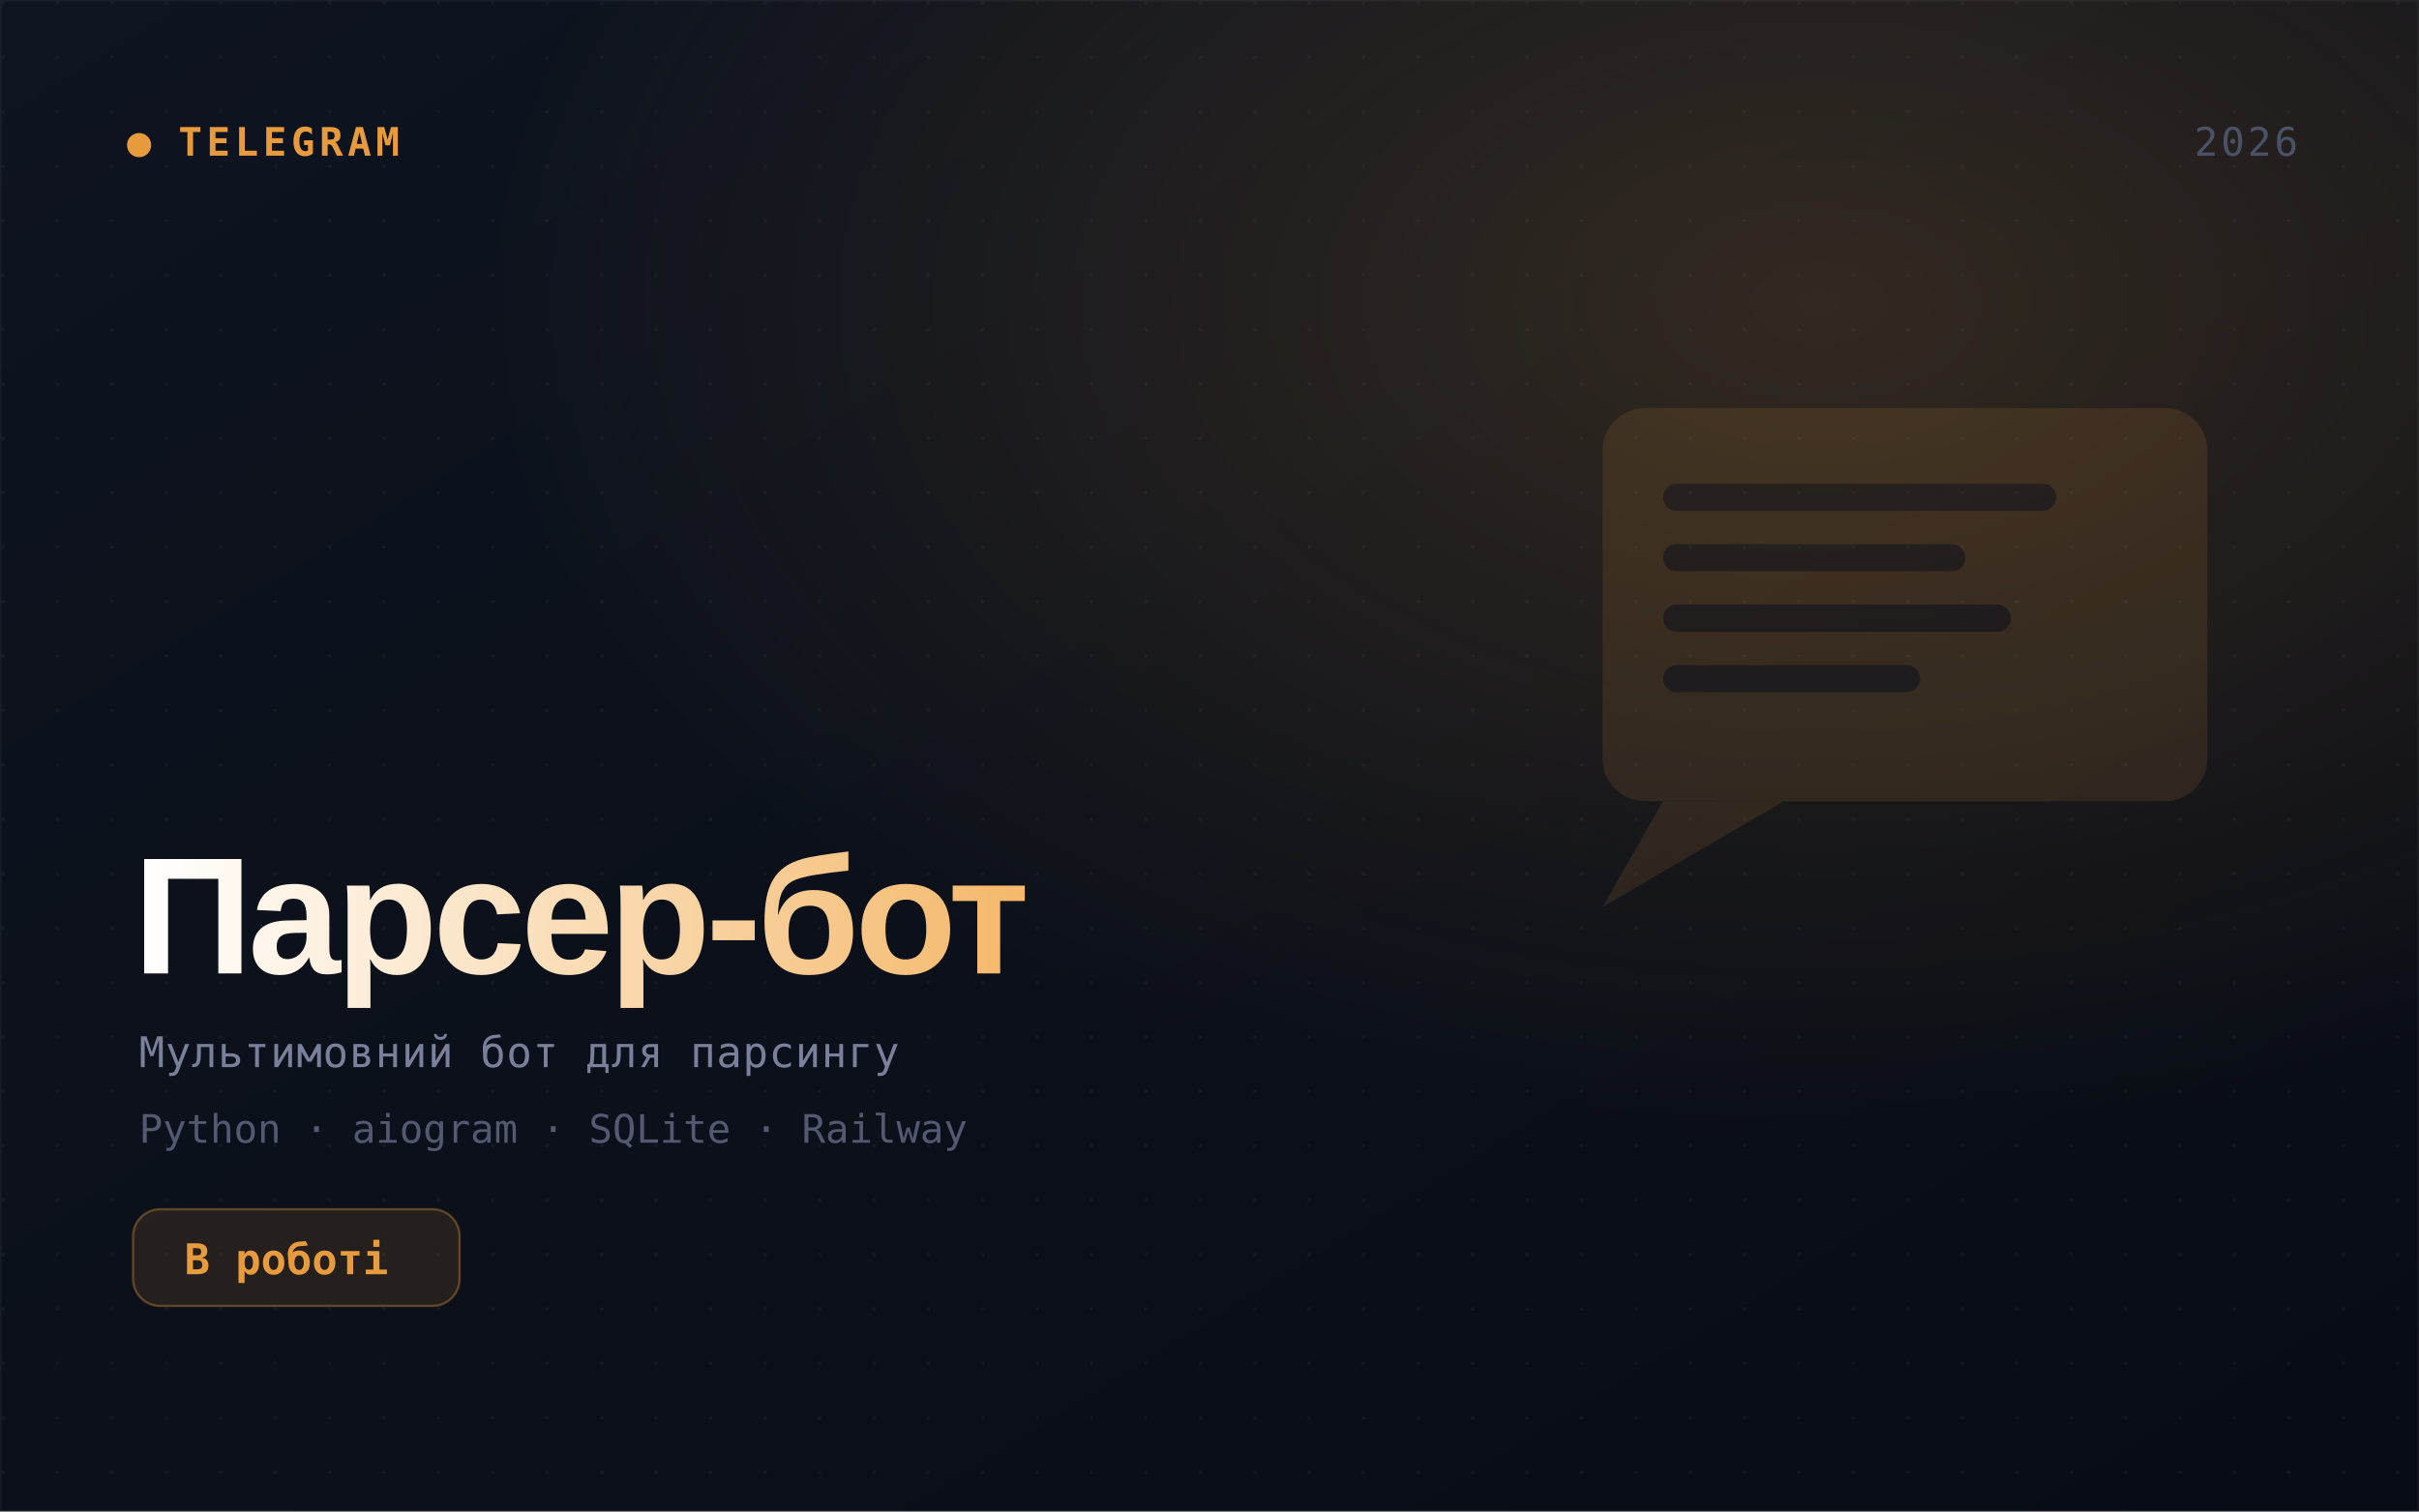
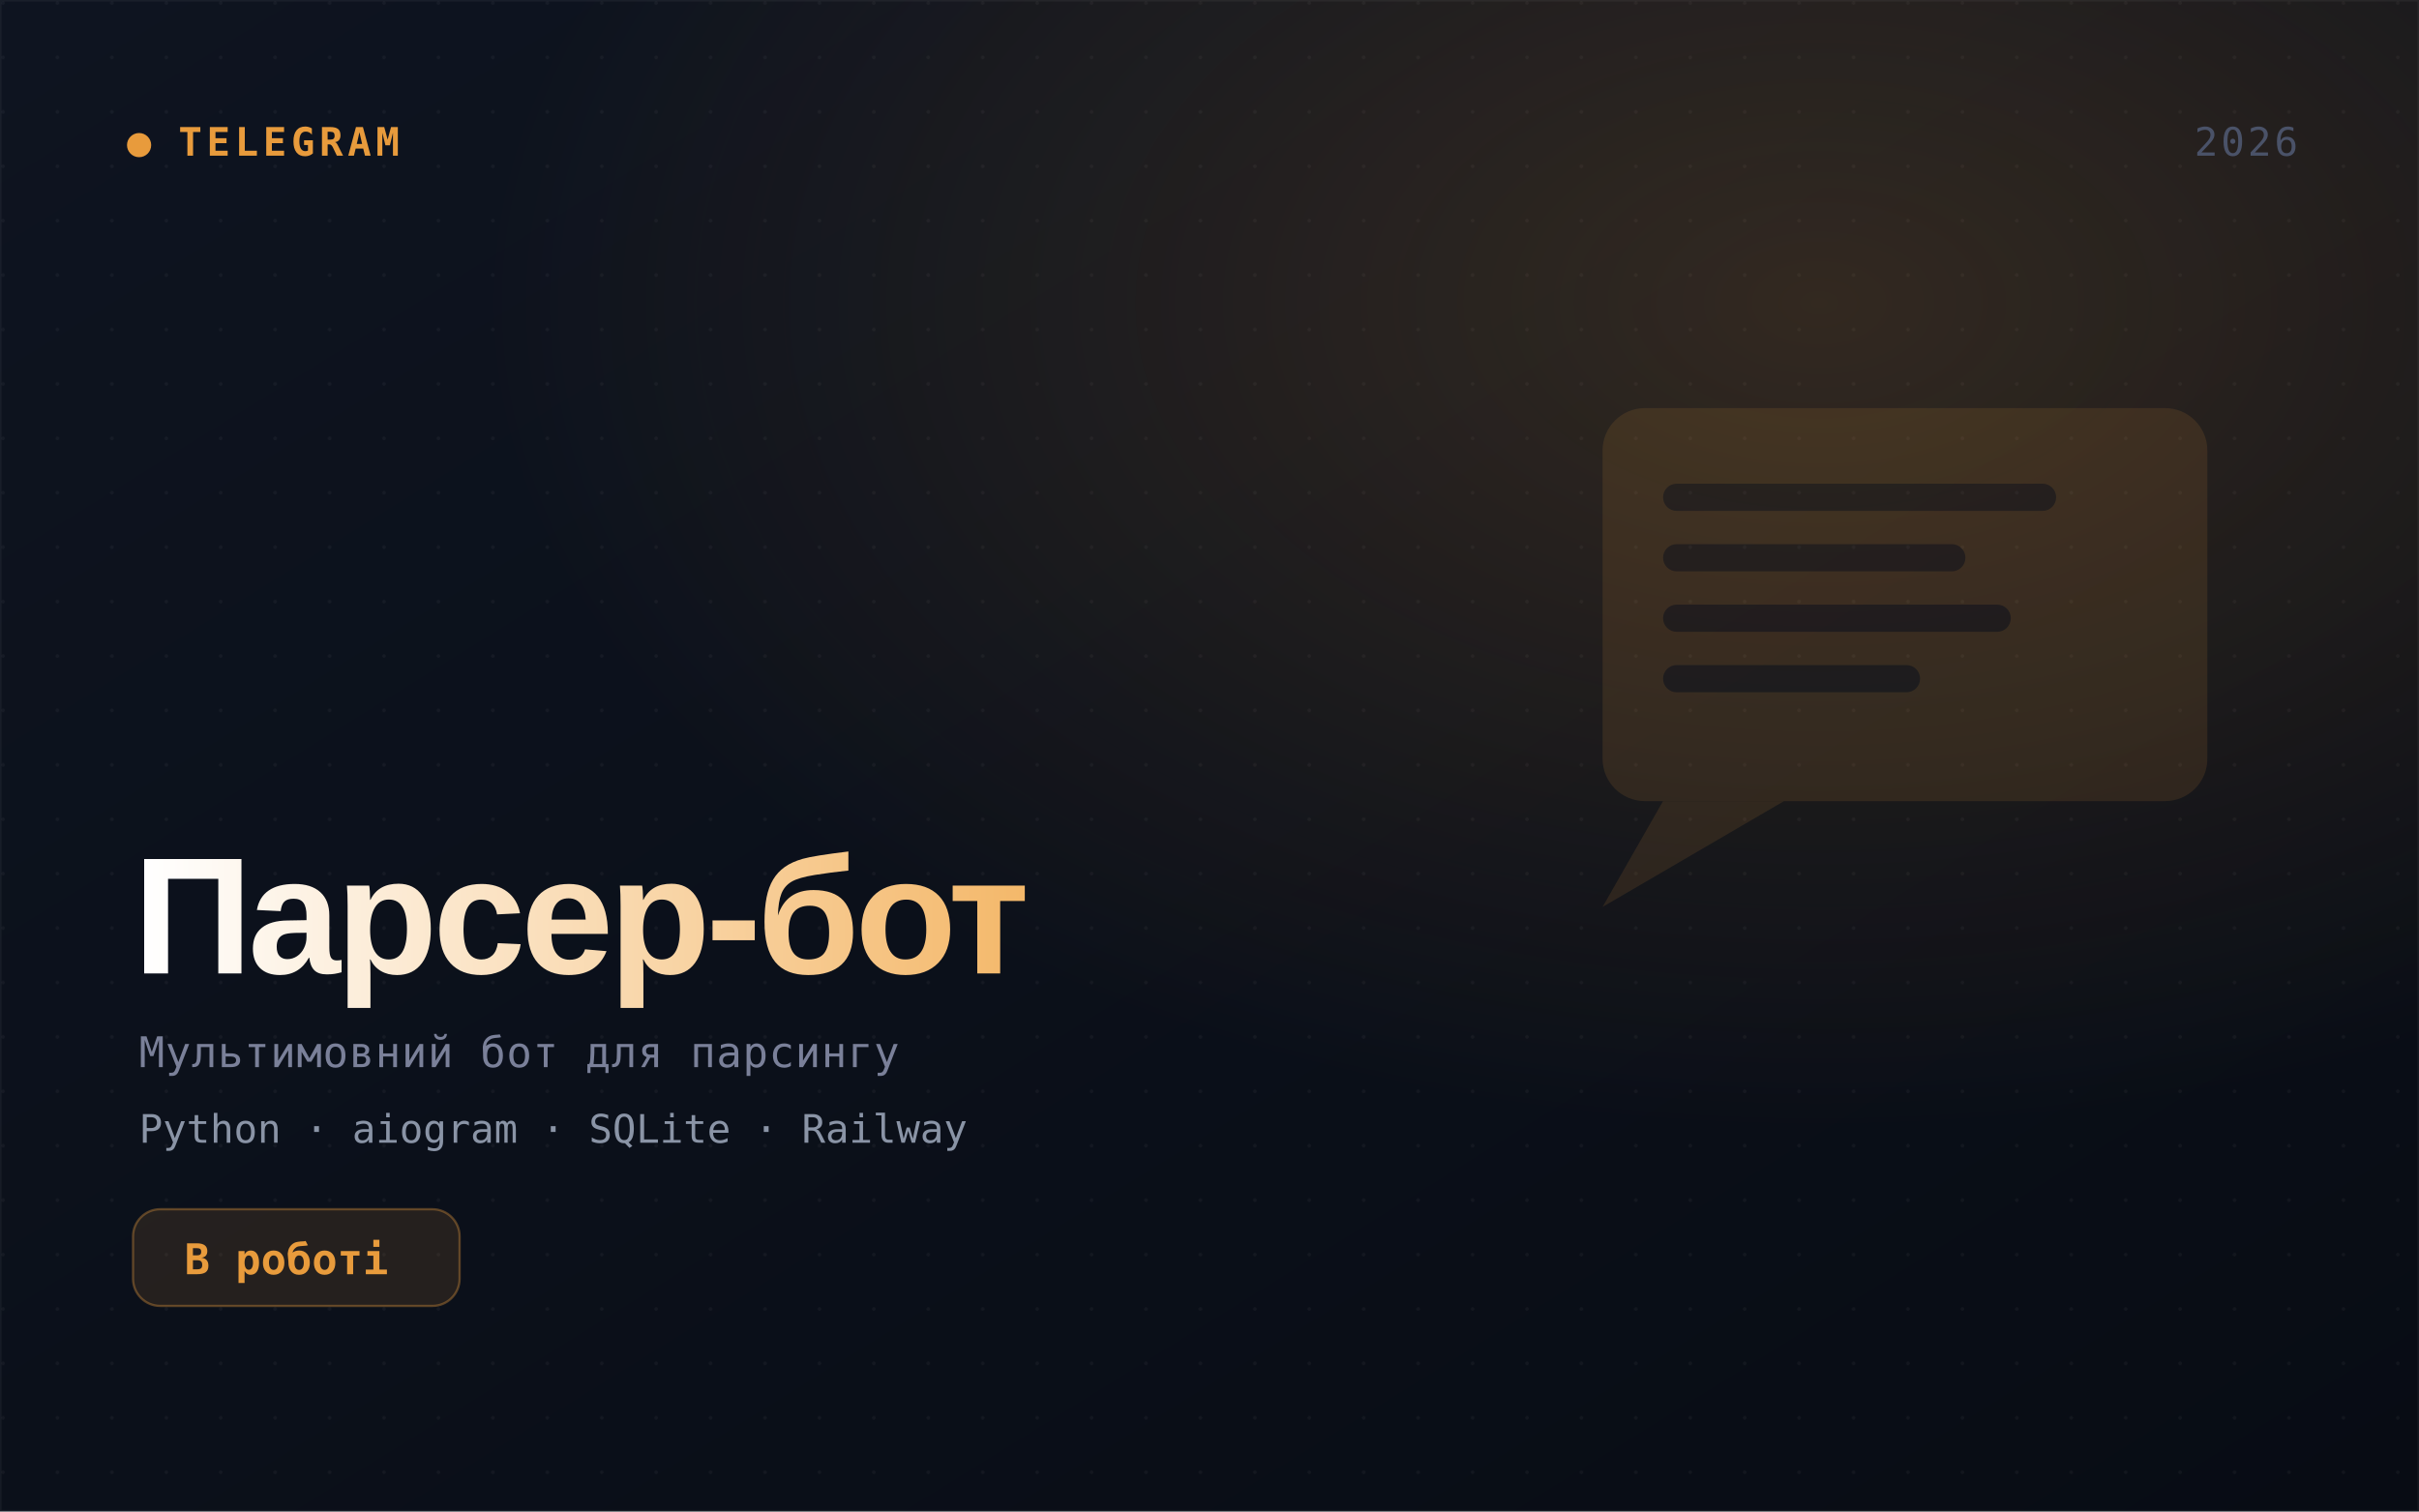
<svg xmlns="http://www.w3.org/2000/svg" width="1600" height="1000" viewBox="0 0 1600 1000" font-family="system-ui,Segoe UI,Arial,sans-serif">
  <defs>
    <linearGradient id="bg" x1="0" y1="0" x2="1" y2="1">
      <stop offset="0" stop-color="#0E1420" />
      <stop offset="1" stop-color="#080C14" />
    </linearGradient>
    <radialGradient id="glow" cx="0.75" cy="0.2" r="0.55">
      <stop offset="0" stop-color="#E89B3C" stop-opacity="0.18" />
      <stop offset="1" stop-color="#E89B3C" stop-opacity="0" />
    </radialGradient>
    <linearGradient id="title" x1="0" y1="0" x2="1" y2="0">
      <stop offset="0" stop-color="#FFFFFF" />
      <stop offset="1" stop-color="#F4B86A" />
    </linearGradient>
    <pattern id="dots" width="36" height="36" patternUnits="userSpaceOnUse">
      <circle cx="2" cy="2" r="1.2" fill="#FFFFFF" opacity="0.04" />
    </pattern>
  </defs>
  <rect width="1600" height="1000" fill="url(#bg)" />
  <rect width="1600" height="1000" fill="url(#dots)" />
  <rect width="1600" height="1000" fill="url(#glow)" />
  <g opacity="0.12">
    <rect x="1060" y="270" width="400" height="260" rx="28" fill="#E89B3C" />
    <polygon points="1100,530 1060,600 1180,530" fill="#E89B3C" />
    <rect x="1100" y="320" width="260" height="18" rx="9" fill="#0E1420" />
    <rect x="1100" y="360" width="200" height="18" rx="9" fill="#0E1420" />
    <rect x="1100" y="400" width="230" height="18" rx="9" fill="#0E1420" />
    <rect x="1100" y="440" width="170" height="18" rx="9" fill="#0E1420" />
  </g>
  <g font-family="JetBrains Mono,Consolas,monospace">
    <circle cx="92" cy="96" r="8" fill="#E89B3C" />
    <text x="118" y="103" font-size="26" letter-spacing="3" fill="#E89B3C" font-weight="600">TELEGRAM</text>
    <text x="1520" y="103" font-size="26" letter-spacing="2" fill="#4A5268" text-anchor="end">2026</text>
  </g>
  <text x="88" y="644" font-size="110" font-weight="700" letter-spacing="-3" fill="url(#title)">Парсер-бот</text>
  <text x="92" y="706" font-family="JetBrains Mono,Consolas,monospace" font-size="28" fill="#7A8099" letter-spacing="0.5">Мультимовний бот для парсингу</text>
-   <text x="92" y="756" font-family="JetBrains Mono,Consolas,monospace" font-size="26" fill="#545870">Python · aiogram · SQLite · Railway</text>
+   <text x="92" y="756" font-family="JetBrains Mono,Consolas,monospace" font-size="26" fill="#8A94A6">Python · aiogram · SQLite · Railway</text>
  <rect x="88" y="800" width="216" height="64" rx="18" fill="#E89B3C" opacity="0.12" />
  <rect x="88" y="800" width="216" height="64" rx="18" fill="none" stroke="#E89B3C" stroke-opacity="0.35" stroke-width="1.5" />
  <text x="122" y="843" font-family="JetBrains Mono,Consolas,monospace" font-size="28" font-weight="600" fill="#E89B3C">В роботі</text>
  <rect x="0.5" y="0.5" width="1599" height="999" fill="none" stroke="#FFFFFF" stroke-opacity="0.05" />
</svg>
